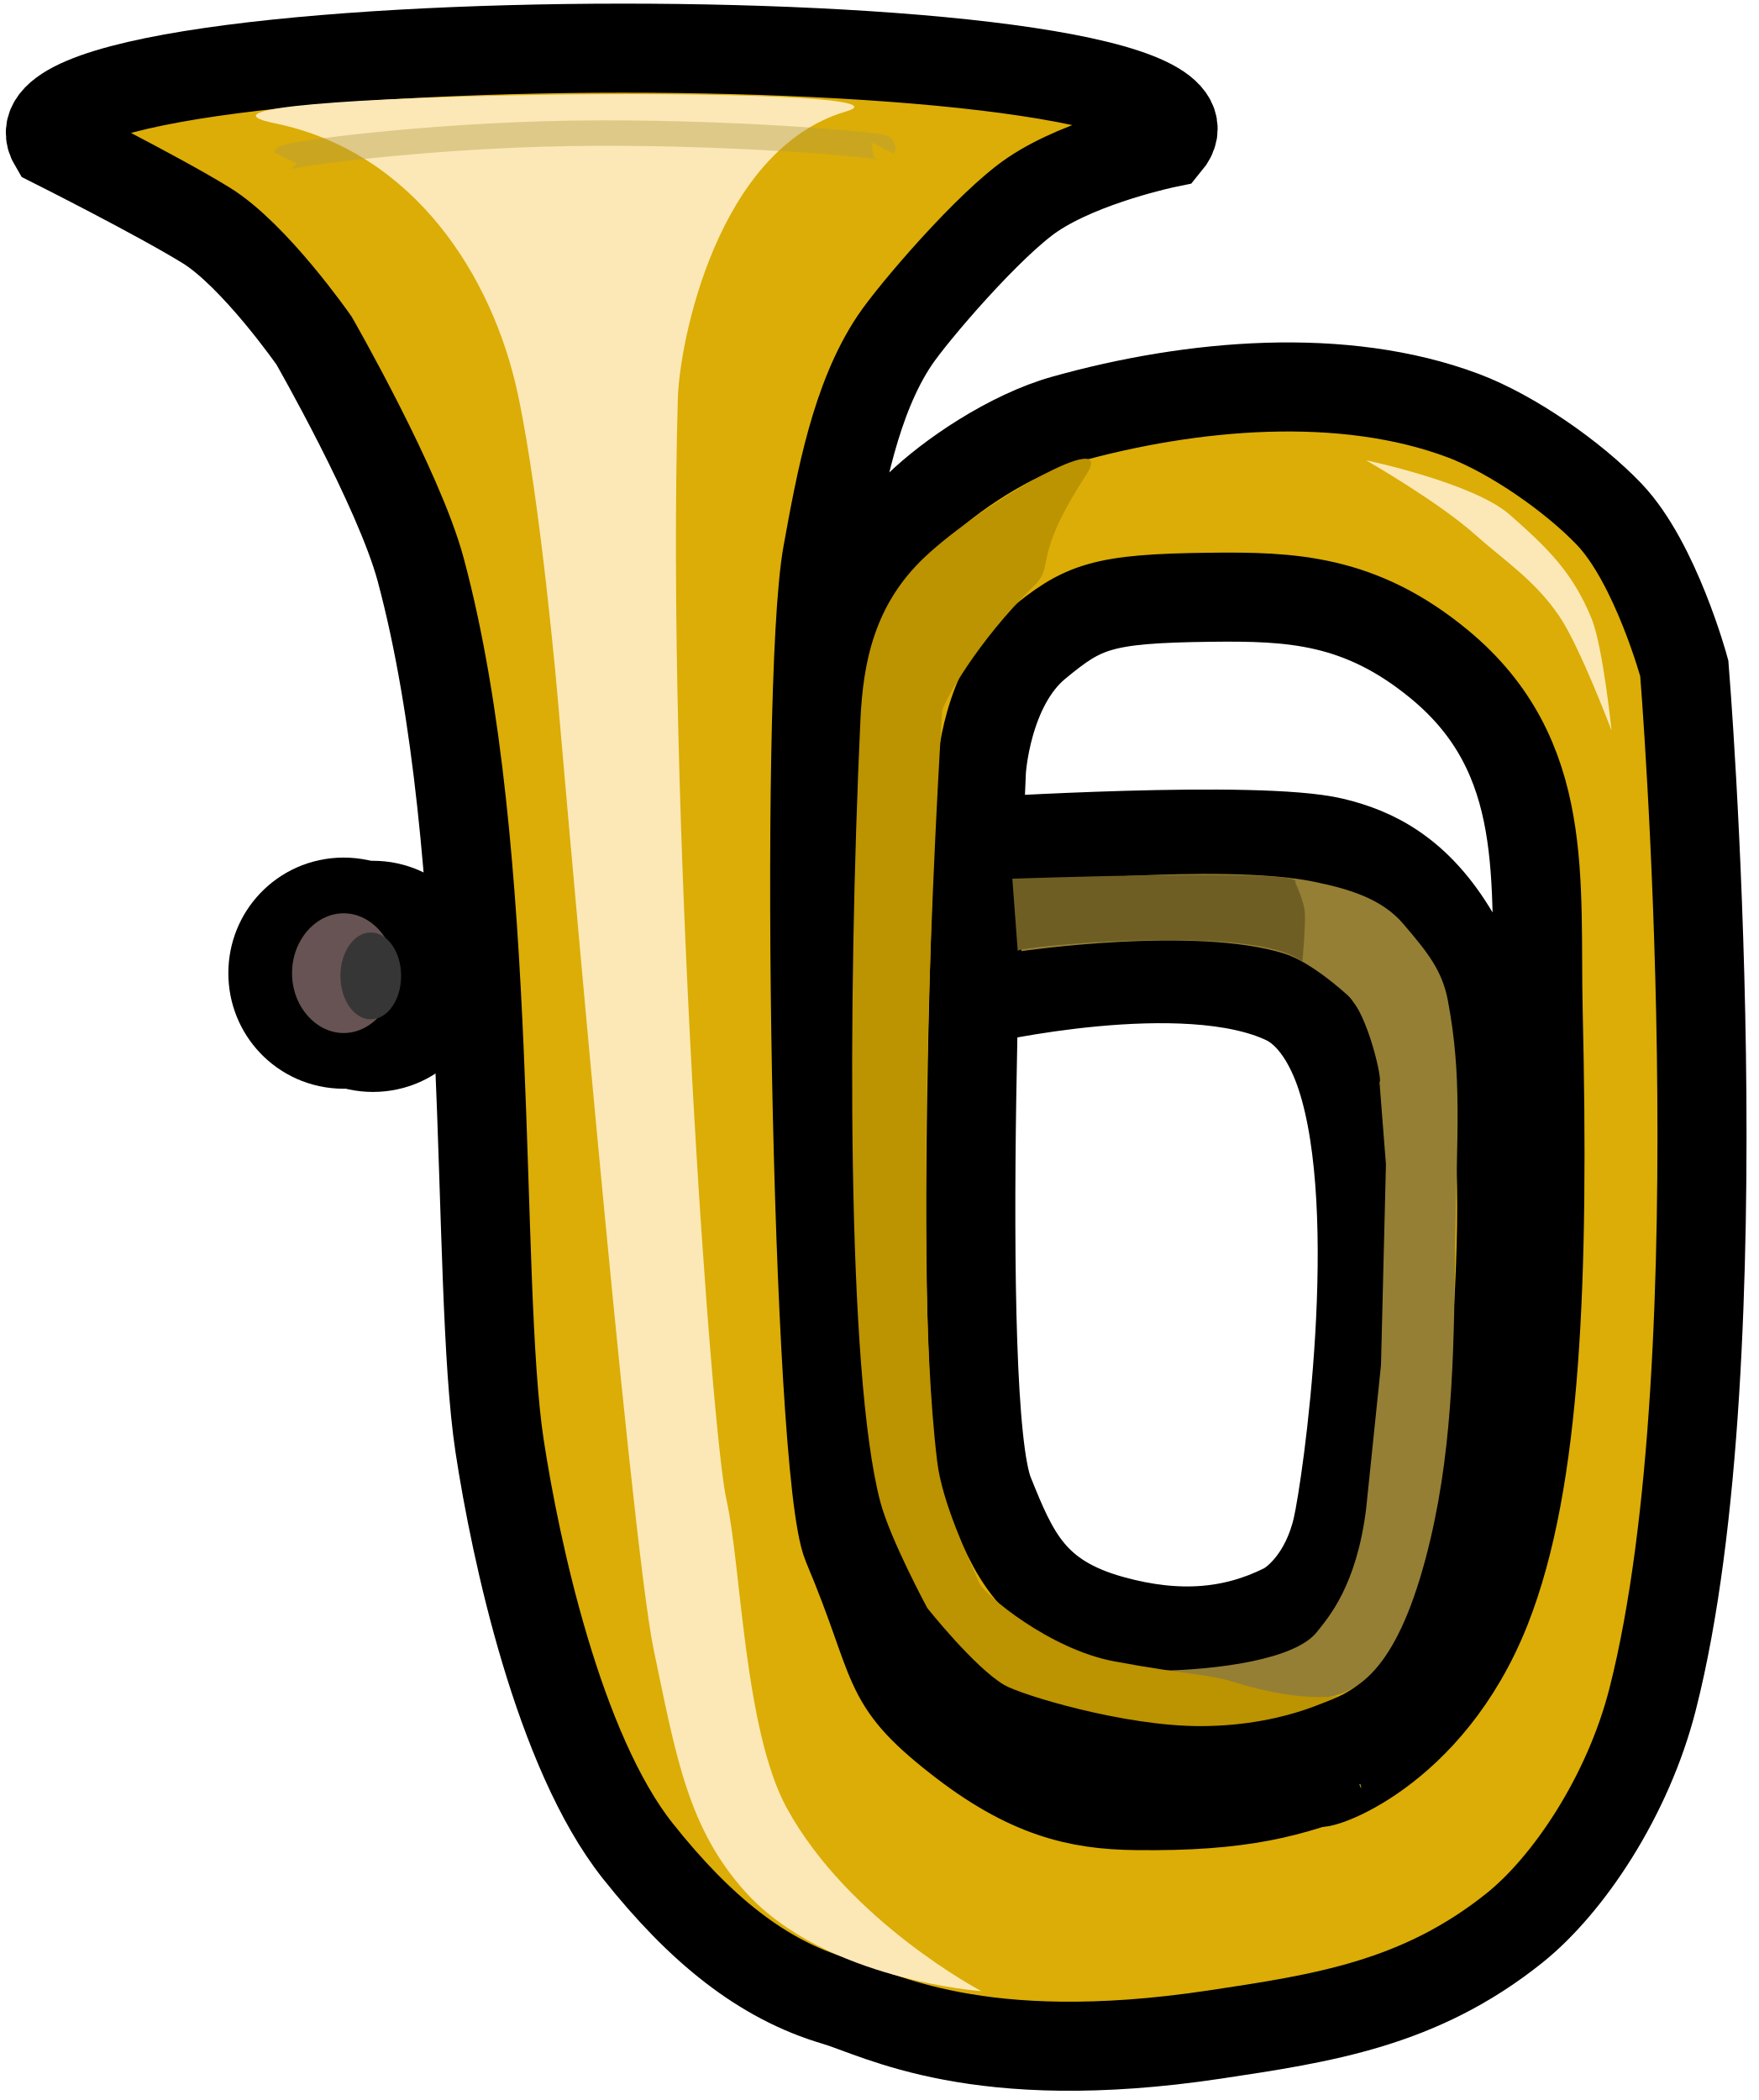
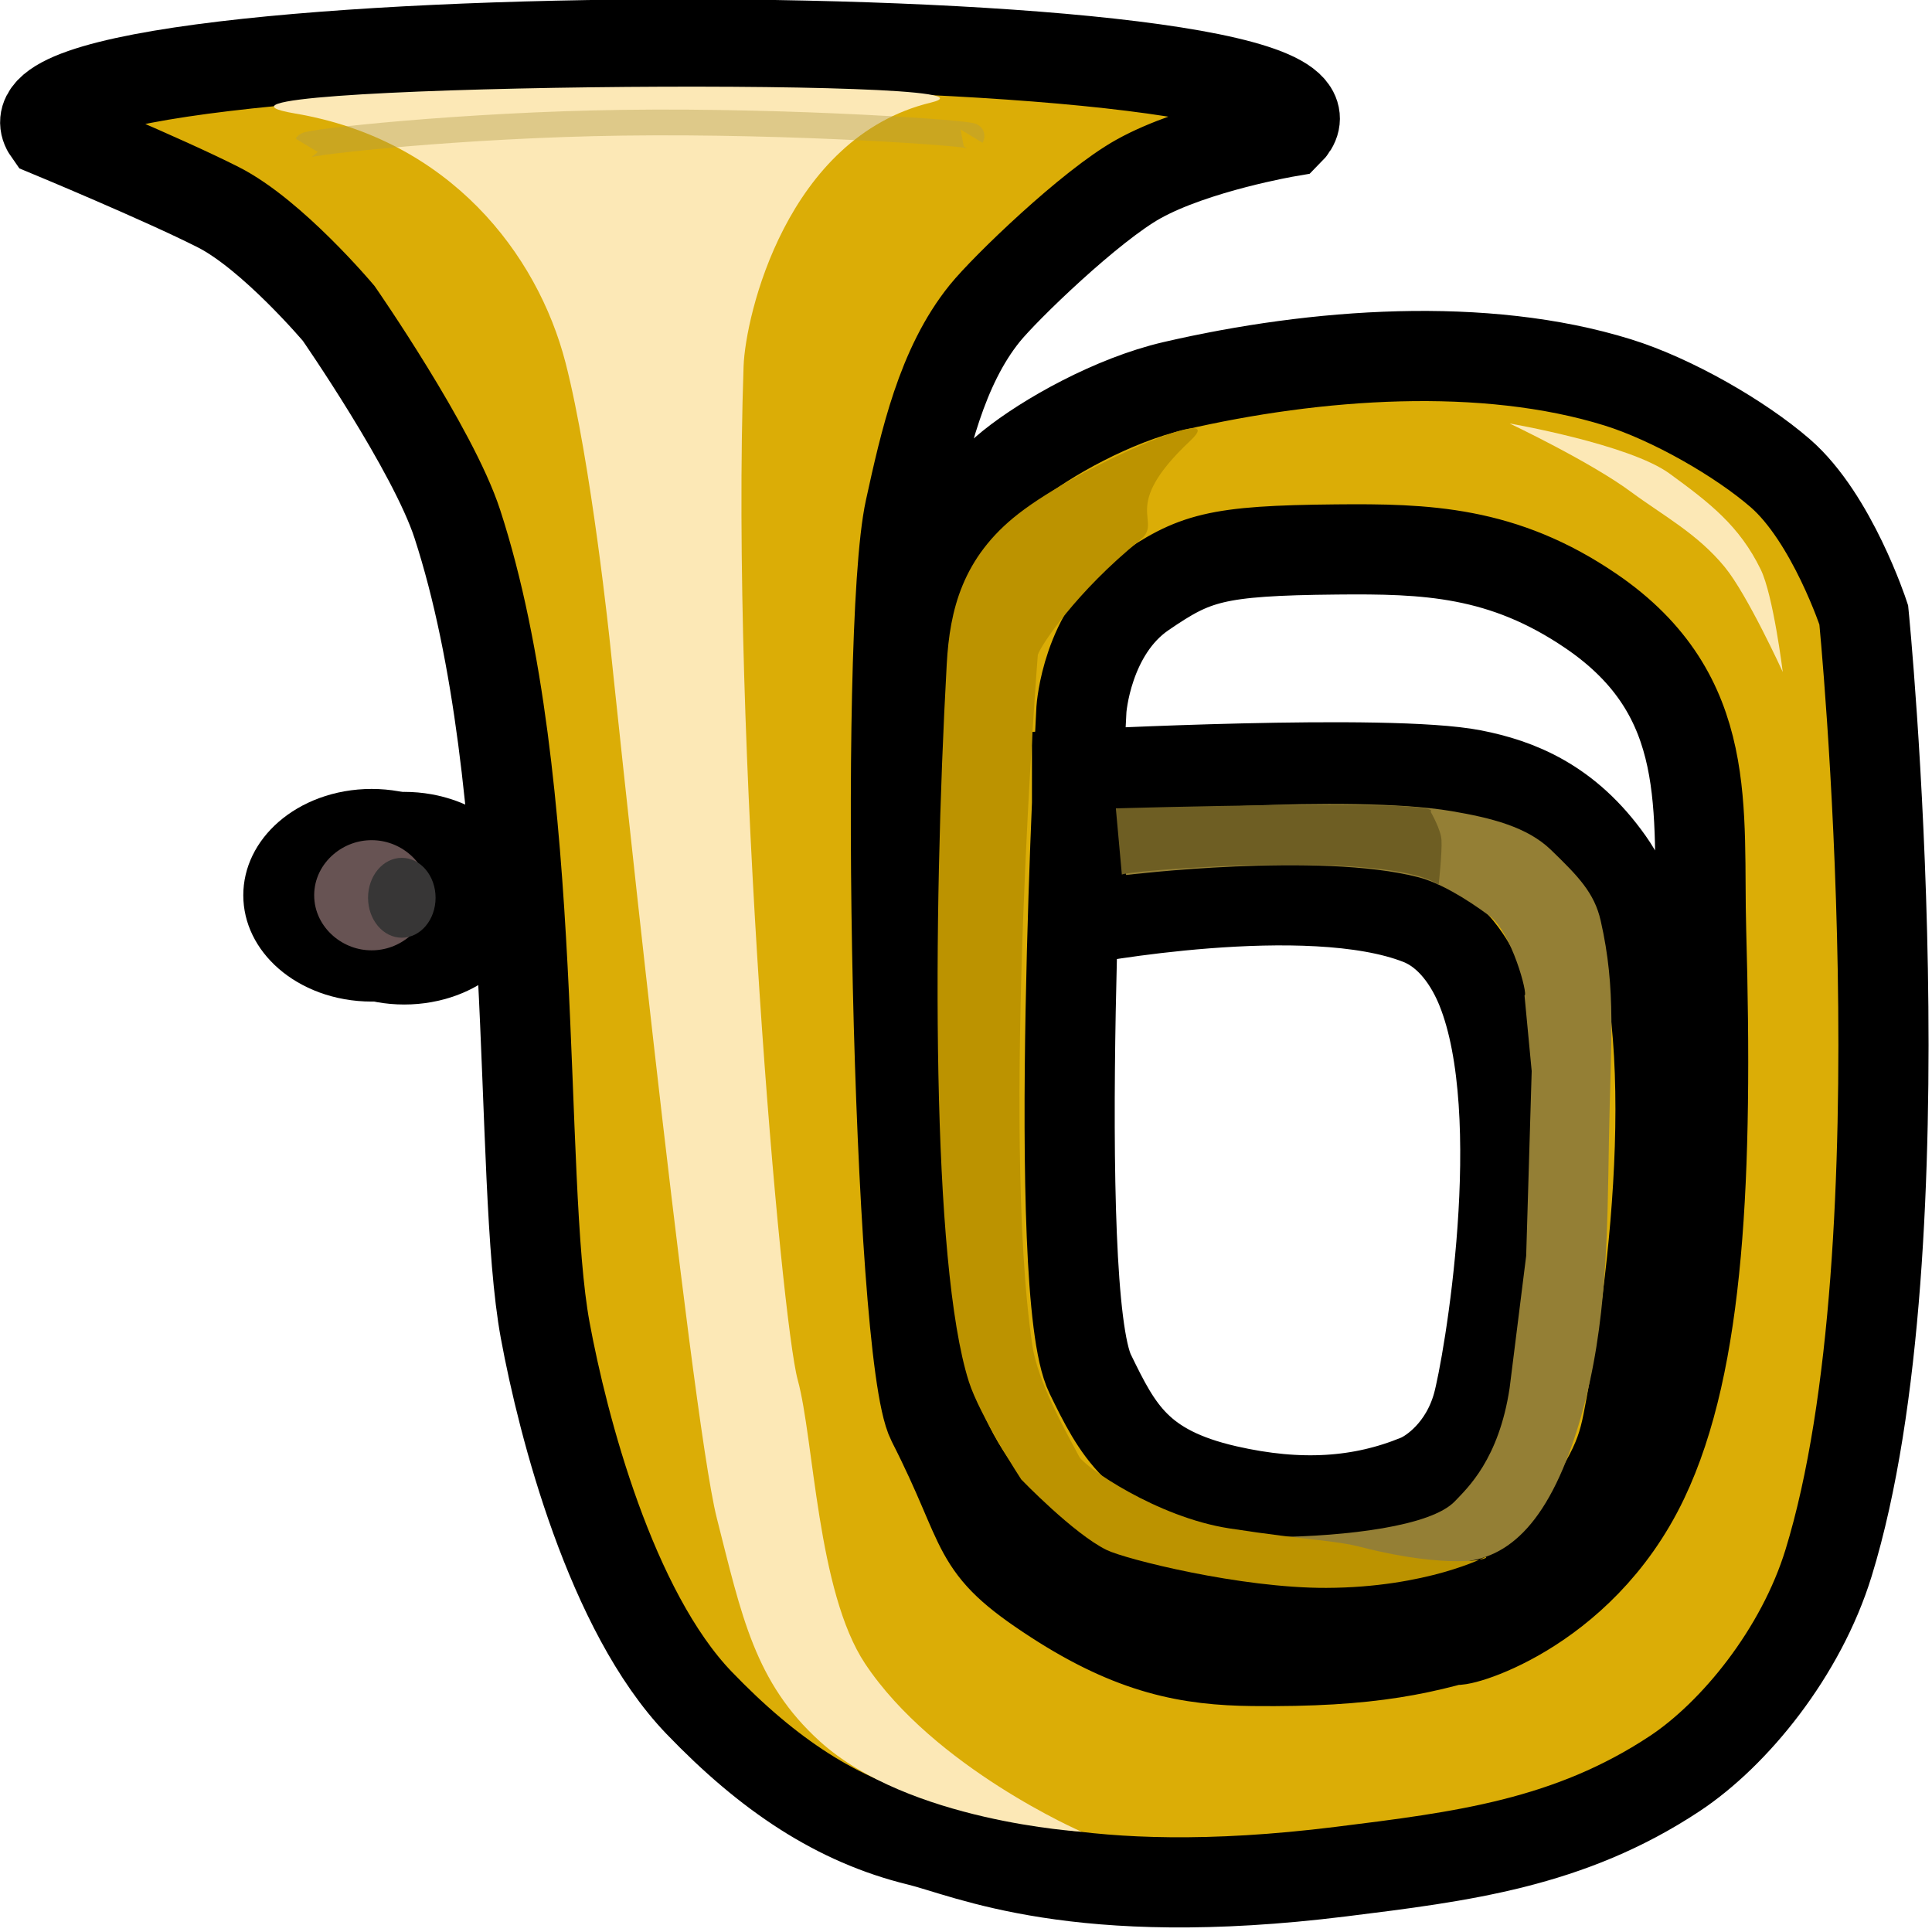
- <svg xmlns="http://www.w3.org/2000/svg" viewBox="84.523 35.382 275.298 330.114" width="670px" height="800px">
-   <path style="stroke: rgb(0, 0, 0); stroke-width: 14px; fill: rgb(219, 173, 6);" d="M 296.641 313.395 C 286.876 317.261 279.16 319.432 262.415 319.212 C 253.481 319.095 245.564 317.368 234.482 308.659 C 222.448 299.201 225.231 297.55 217.102 278.243 C 212.263 266.751 210.135 143.734 213.997 122.439 C 216.087 110.913 218.446 98.064 224.551 88.919 C 227.435 84.599 239.462 70.542 246.275 65.954 C 254.253 60.582 267.38 57.884 267.38 57.884 C 283.976 37.914 80.671 38.038 92.334 57.883 C 92.334 57.883 108.496 65.994 116.295 70.778 C 123.94 75.469 133.301 88.921 133.301 88.921 C 133.301 88.921 146.625 112.139 150.064 124.922 C 162.045 169.459 158.501 236.704 162.476 262.725 C 164.976 279.087 171.738 310.666 184.201 326.357 C 193.957 338.64 203.718 346.552 215.24 349.946 C 222.089 351.964 237.541 360.818 274.829 355.214 C 291.913 352.646 307.088 350.397 322.005 338.454 C 330.429 331.709 339.833 317.79 343.73 302.452 C 357.531 248.139 348.696 140.44 348.696 140.44 C 348.696 140.44 344.198 123.882 336.903 116.232 C 331.245 110.299 321.61 103.597 313.935 100.714 C 295.138 93.652 271.365 95.695 251.241 101.334 C 242.665 103.737 233.2 110.19 228.275 114.991 C 219.745 123.305 213.592 140.81 212.755 155.338 C 210.39 196.405 215.239 267.07 215.239 267.07 C 215.239 267.07 218.331 295.267 240.068 306.177 C 245.064 308.685 268.622 313.004 268.622 313.004 C 268.622 313.004 297.645 313.984 304.624 302.452 C 314.209 286.615 314.595 283.654 315.797 275.761 C 320.332 245.985 323.483 201.135 312.694 182.651 C 306.793 172.541 299.846 169.273 293.452 167.753 C 281.572 164.928 237.585 167.752 237.585 167.752 L 237.586 192.583 C 237.586 192.583 270.118 185.028 286.002 192.582 C 290.38 194.664 293.164 199.776 294.693 204.377 C 301.838 225.879 295.673 268.893 294.144 275.529 C 292.357 283.284 287.851 287.14 285.772 288.174 C 277.787 292.145 269.078 292.911 258.691 290.037 C 246.181 286.576 243.306 279.758 239.448 270.174 C 233.734 255.979 238.206 156.579 238.206 156.579 C 238.206 156.579 238.943 143.301 246.896 136.716 C 254.164 130.698 257.035 129.465 274.208 129.268 C 286.829 129.123 297.745 129.52 310.211 139.82 C 327.756 154.317 325.252 173.745 325.729 194.444 C 326.693 236.247 325.506 268.067 317.574 288.176 C 308.5 311.18 290.306 316.564 290.968 315.488" />
-   <path style="stroke-width: 0px; stroke: rgb(146, 184, 100); fill: rgb(252, 232, 182);" d="M 127.145 54.767 C 148.926 59.227 161.362 78.697 165.341 97.343 C 168.976 114.379 171.64 145.459 171.64 145.459 C 171.64 145.459 182.945 276.822 186.702 294.761 C 190.22 311.559 192.081 322.873 201.253 332.94 C 213.763 346.672 238.206 348.385 238.206 348.385 C 238.206 348.385 217.408 337.447 207.643 319.656 C 200.883 307.34 200.439 281.341 198.14 271.195 C 195.773 260.748 188.645 162.477 190.49 97.978 C 190.738 89.324 196.587 58.869 216.937 52.904 C 232.414 48.367 103.143 49.852 127.145 54.767 Z" />
-   <g style="" transform="matrix(1.112442, 0, 0, 0.972997, -16.2045, 1.680516)">
+ <svg xmlns="http://www.w3.org/2000/svg" viewBox="100 0 300 300" width="800px" height="800px">
+   <path style="stroke: rgb(0, 0, 0); stroke-width: 14px; fill: rgb(219, 173, 6);" d="M 332.171 252.629 C 321.435 256.142 312.95 258.115 294.54 257.915 C 284.719 257.809 276.013 256.239 263.83 248.326 C 250.599 239.732 253.659 238.231 244.721 220.688 C 239.401 210.245 237.061 98.464 241.308 79.114 C 243.606 68.641 246.199 56.965 252.911 48.656 C 256.083 44.73 269.305 31.957 276.796 27.788 C 285.566 22.907 300 20.455 300 20.455 C 318.246 2.309 94.723 2.422 107.547 20.454 C 107.547 20.454 125.316 27.825 133.889 32.172 C 142.295 36.434 152.587 48.657 152.587 48.657 C 152.587 48.657 167.235 69.755 171.017 81.37 C 184.19 121.84 180.293 182.943 184.663 206.587 C 187.412 221.455 194.847 250.149 208.549 264.407 C 219.275 275.568 230.006 282.758 242.675 285.842 C 250.204 287.675 267.193 295.721 308.189 290.629 C 326.973 288.295 343.656 286.252 360.057 275.399 C 369.318 269.27 379.657 256.623 383.942 242.686 C 399.115 193.333 389.402 95.471 389.402 95.471 C 389.402 95.471 384.457 80.425 376.436 73.474 C 370.216 68.083 359.622 61.993 351.184 59.373 C 330.518 52.956 304.381 54.813 282.255 59.937 C 272.827 62.12 262.42 67.984 257.005 72.346 C 247.628 79.901 240.863 95.807 239.943 109.008 C 237.342 146.324 242.674 210.535 242.674 210.535 C 242.674 210.535 246.073 236.157 269.972 246.07 C 275.465 248.349 301.365 252.274 301.365 252.274 C 301.365 252.274 333.275 253.164 340.947 242.686 C 351.486 228.295 351.909 225.605 353.23 218.432 C 358.217 191.376 361.681 150.622 349.819 133.827 C 343.333 124.64 335.695 121.671 328.664 120.289 C 315.603 117.722 267.241 120.288 267.241 120.288 L 267.242 142.852 C 267.242 142.852 303.01 135.987 320.473 142.851 C 325.286 144.742 328.348 149.388 330.028 153.568 C 337.884 173.106 331.106 212.192 329.426 218.222 C 327.459 225.268 322.505 228.772 320.221 229.712 C 311.44 233.32 301.866 234.016 290.446 231.405 C 276.691 228.26 273.531 222.064 269.29 213.356 C 263.008 200.457 267.925 110.136 267.925 110.136 C 267.925 110.136 268.734 98.071 277.478 92.087 C 285.469 86.619 288.625 85.498 307.507 85.319 C 321.383 85.188 333.384 85.548 347.089 94.908 C 366.379 108.081 363.626 125.734 364.151 144.543 C 365.21 182.527 363.906 211.441 355.186 229.713 C 345.208 250.616 325.206 255.509 325.934 254.531" />
+   <path style="stroke-width: 0px; stroke: rgb(146, 184, 100); fill: rgb(252, 232, 182);" d="M 145.818 17.623 C 169.766 21.676 183.438 39.367 187.813 56.31 C 191.809 71.79 194.739 100.032 194.739 100.032 C 194.739 100.032 207.168 219.397 211.297 235.697 C 215.167 250.961 217.212 261.241 227.296 270.389 C 241.05 282.867 267.925 284.423 267.925 284.423 C 267.925 284.423 245.058 274.484 234.322 258.318 C 226.89 247.127 226.401 223.503 223.874 214.283 C 221.271 204.791 213.435 115.495 215.463 56.887 C 215.736 49.024 222.167 21.35 244.54 15.93 C 261.557 11.807 119.43 13.157 145.818 17.623 Z" />
+   <g style="" transform="matrix(1.223069, 0, 0, 0.884128, -11.78657, -30.61449)">
    <ellipse style="stroke: rgb(0, 0, 0); stroke-width: 9px; fill: rgb(149, 123, 123);" cx="142.718" cy="192.377" rx="11.794" ry="14.173" />
    <ellipse style="stroke: rgb(0, 0, 0); stroke-width: 9px; fill: rgb(103, 83, 83);" cx="138.58" cy="191.86" rx="11.794" ry="14.173" />
    <ellipse style="stroke: rgb(0, 0, 0); fill: rgb(55, 54, 54); stroke-width: 0px;" cx="142.412" cy="192.303" rx="4.287" ry="7.014" />
  </g>
-   <path style="stroke: rgb(0, 0, 0); stroke-width: 0px; fill: rgb(148, 127, 53);" d="M 244.513 184.899 L 243.344 174.377 C 243.344 174.377 275.989 171.007 290.497 173.988 C 296.078 175.135 301.169 176.679 304.526 180.612 C 308.384 185.131 310.65 187.954 311.541 192.693 C 313.778 204.59 312.954 213.148 312.71 230.104 C 312.483 245.874 312.477 261.649 308.813 277.257 C 304.495 295.651 298.482 301.803 291.675 302.275 C 268.983 303.849 251.641 294.988 251.641 294.988 C 242.916 298.613 284.194 300.522 290.956 291.911 C 292.717 289.668 297.162 284.757 298.68 272.58 L 301.019 249.978 L 301.798 218.412 L 300.783 205.484 C 301.342 205.484 298.953 194.686 295.869 191.913 C 292.332 188.733 288.674 186.184 285.821 185.288 C 271.817 180.888 244.513 184.899 244.513 184.899 Z" />
-   <path style="stroke: rgb(0, 0, 0); stroke-width: 0px; fill: rgb(252, 232, 182);" d="M 298.681 107.739 C 298.681 107.739 315.58 111.273 321.283 116.313 C 326.953 121.323 331.138 125.228 334.143 132.68 C 335.916 137.077 337.26 150.216 337.26 150.216 C 337.26 150.216 332.298 137.056 329.077 132.291 C 325.216 126.579 320.364 123.488 315.827 119.43 C 310.027 114.242 298.681 107.739 298.681 107.739 Z" />
-   <path style="stroke: rgb(0, 0, 0); stroke-width: 0px; fill: rgb(188, 147, 0);" d="M 295.277 301.417 C 296.223 301.847 289.767 303.492 277.927 299.802 C 273.67 298.475 270.651 298.695 259.101 296.545 C 248.85 294.637 238.636 285.979 237.889 284.271 C 235.914 279.755 232.026 271.457 231.263 265.176 C 226.781 228.293 232.043 147.099 232.043 147.099 C 232.427 145.534 237.487 136.277 246.474 127.467 C 249.944 124.065 245.916 123.506 254.645 110.077 C 259.857 102.058 238.221 114.542 229.315 122.938 C 221.398 130.402 219.607 139.422 219.183 148.658 C 217.173 192.479 217.016 251.252 222.3 271.411 C 223.848 277.318 229.705 288.168 229.705 288.168 C 229.705 288.168 237.103 297.482 241.786 300.249 C 244.414 301.802 260.664 306.775 272.795 306.722 C 286.986 306.661 295.277 301.417 295.277 301.417 Z" />
-   <path style="stroke-width: 4px; stroke: rgba(179, 155, 70, 0.4); fill: none;" d="M 128.774 60.197 C 129.057 59.631 150.946 56.703 173.518 56.344 C 197.823 55.956 222.922 58.174 222.69 58.638" />
-   <path style="stroke: rgb(0, 0, 0); stroke-width: 0px; fill: rgb(110, 94, 35);" d="M 243.068 173.514 C 243.068 173.514 289.756 171.847 287.523 174.083 C 287.523 174.083 288.969 177.097 289.058 178.909 C 289.163 181.074 288.659 186.574 288.659 186.574 C 281.309 180.449 243.19 184.263 243.919 184.871 L 243.068 173.514 Z" />
+   <path style="stroke: rgb(0, 0, 0); stroke-width: 0px; fill: rgb(148, 127, 53);" d="M 274.858 135.869 L 273.574 126.308 C 273.574 126.308 309.464 123.246 325.415 125.955 C 331.551 126.997 337.148 128.4 340.839 131.974 C 345.082 136.08 347.572 138.645 348.552 142.951 C 351.012 153.762 350.105 161.538 349.837 176.946 C 349.588 191.275 349.582 205.609 345.553 219.792 C 340.805 236.506 334.195 242.096 326.71 242.525 C 301.761 243.955 282.695 235.903 282.695 235.903 C 273.102 239.197 318.485 240.932 325.921 233.107 C 327.856 231.069 332.743 226.607 334.412 215.542 L 336.984 195.004 L 337.84 166.321 L 336.725 154.574 C 337.338 154.574 334.713 144.762 331.321 142.243 C 327.432 139.353 323.41 137.037 320.274 136.223 C 304.878 132.225 274.858 135.869 274.858 135.869 Z" />
+   <path style="stroke: rgb(0, 0, 0); stroke-width: 0px; fill: rgb(252, 232, 182);" d="M 334.413 65.757 C 334.413 65.757 352.992 68.968 359.263 73.548 C 365.497 78.1 370.097 81.648 373.401 88.42 C 375.352 92.415 376.828 104.354 376.828 104.354 C 376.828 104.354 371.373 92.396 367.831 88.066 C 363.587 82.876 358.252 80.067 353.264 76.38 C 346.888 71.666 334.413 65.757 334.413 65.757 Z" />
+   <path style="stroke: rgb(0, 0, 0); stroke-width: 0px; fill: rgb(188, 147, 0);" d="M 330.671 241.751 C 331.71 242.141 324.612 243.635 311.594 240.286 C 306.915 239.081 303.595 239.281 290.897 237.329 C 279.627 235.597 268.396 227.74 267.575 226.19 C 265.404 222.092 261.13 214.561 260.291 208.86 C 255.364 175.386 261.149 101.698 261.149 101.698 C 261.57 100.277 267.134 91.876 277.015 83.88 C 280.829 80.793 273.533 79.038 284.844 68.421 C 291.394 62.273 267.941 72.15 258.15 79.77 C 249.444 86.544 247.475 94.73 247.01 103.112 C 244.8 142.883 244.626 196.223 250.437 214.519 C 252.138 219.879 258.577 229.726 258.577 229.726 C 258.577 229.726 266.713 238.18 271.86 240.691 C 274.75 242.1 292.615 246.614 305.953 246.566 C 321.556 246.51 330.671 241.751 330.671 241.751 Z" />
+   <path style="stroke-width: 4px; stroke: rgba(179, 155, 70, 0.4); fill: none;" d="M 147.611 22.557 C 147.921 22.043 171.988 19.382 196.804 19.056 C 223.527 18.703 251.12 20.719 250.865 21.14" />
+   <path style="stroke: rgb(0, 0, 0); stroke-width: 0px; fill: rgb(110, 94, 35);" d="M 273.269 125.524 C 273.269 125.524 324.601 124.009 322.145 126.041 C 322.145 126.041 323.735 128.78 323.834 130.426 C 323.948 132.394 323.394 137.391 323.394 137.391 C 315.314 131.826 273.404 135.291 274.205 135.844 L 273.269 125.524 Z" />
</svg>
